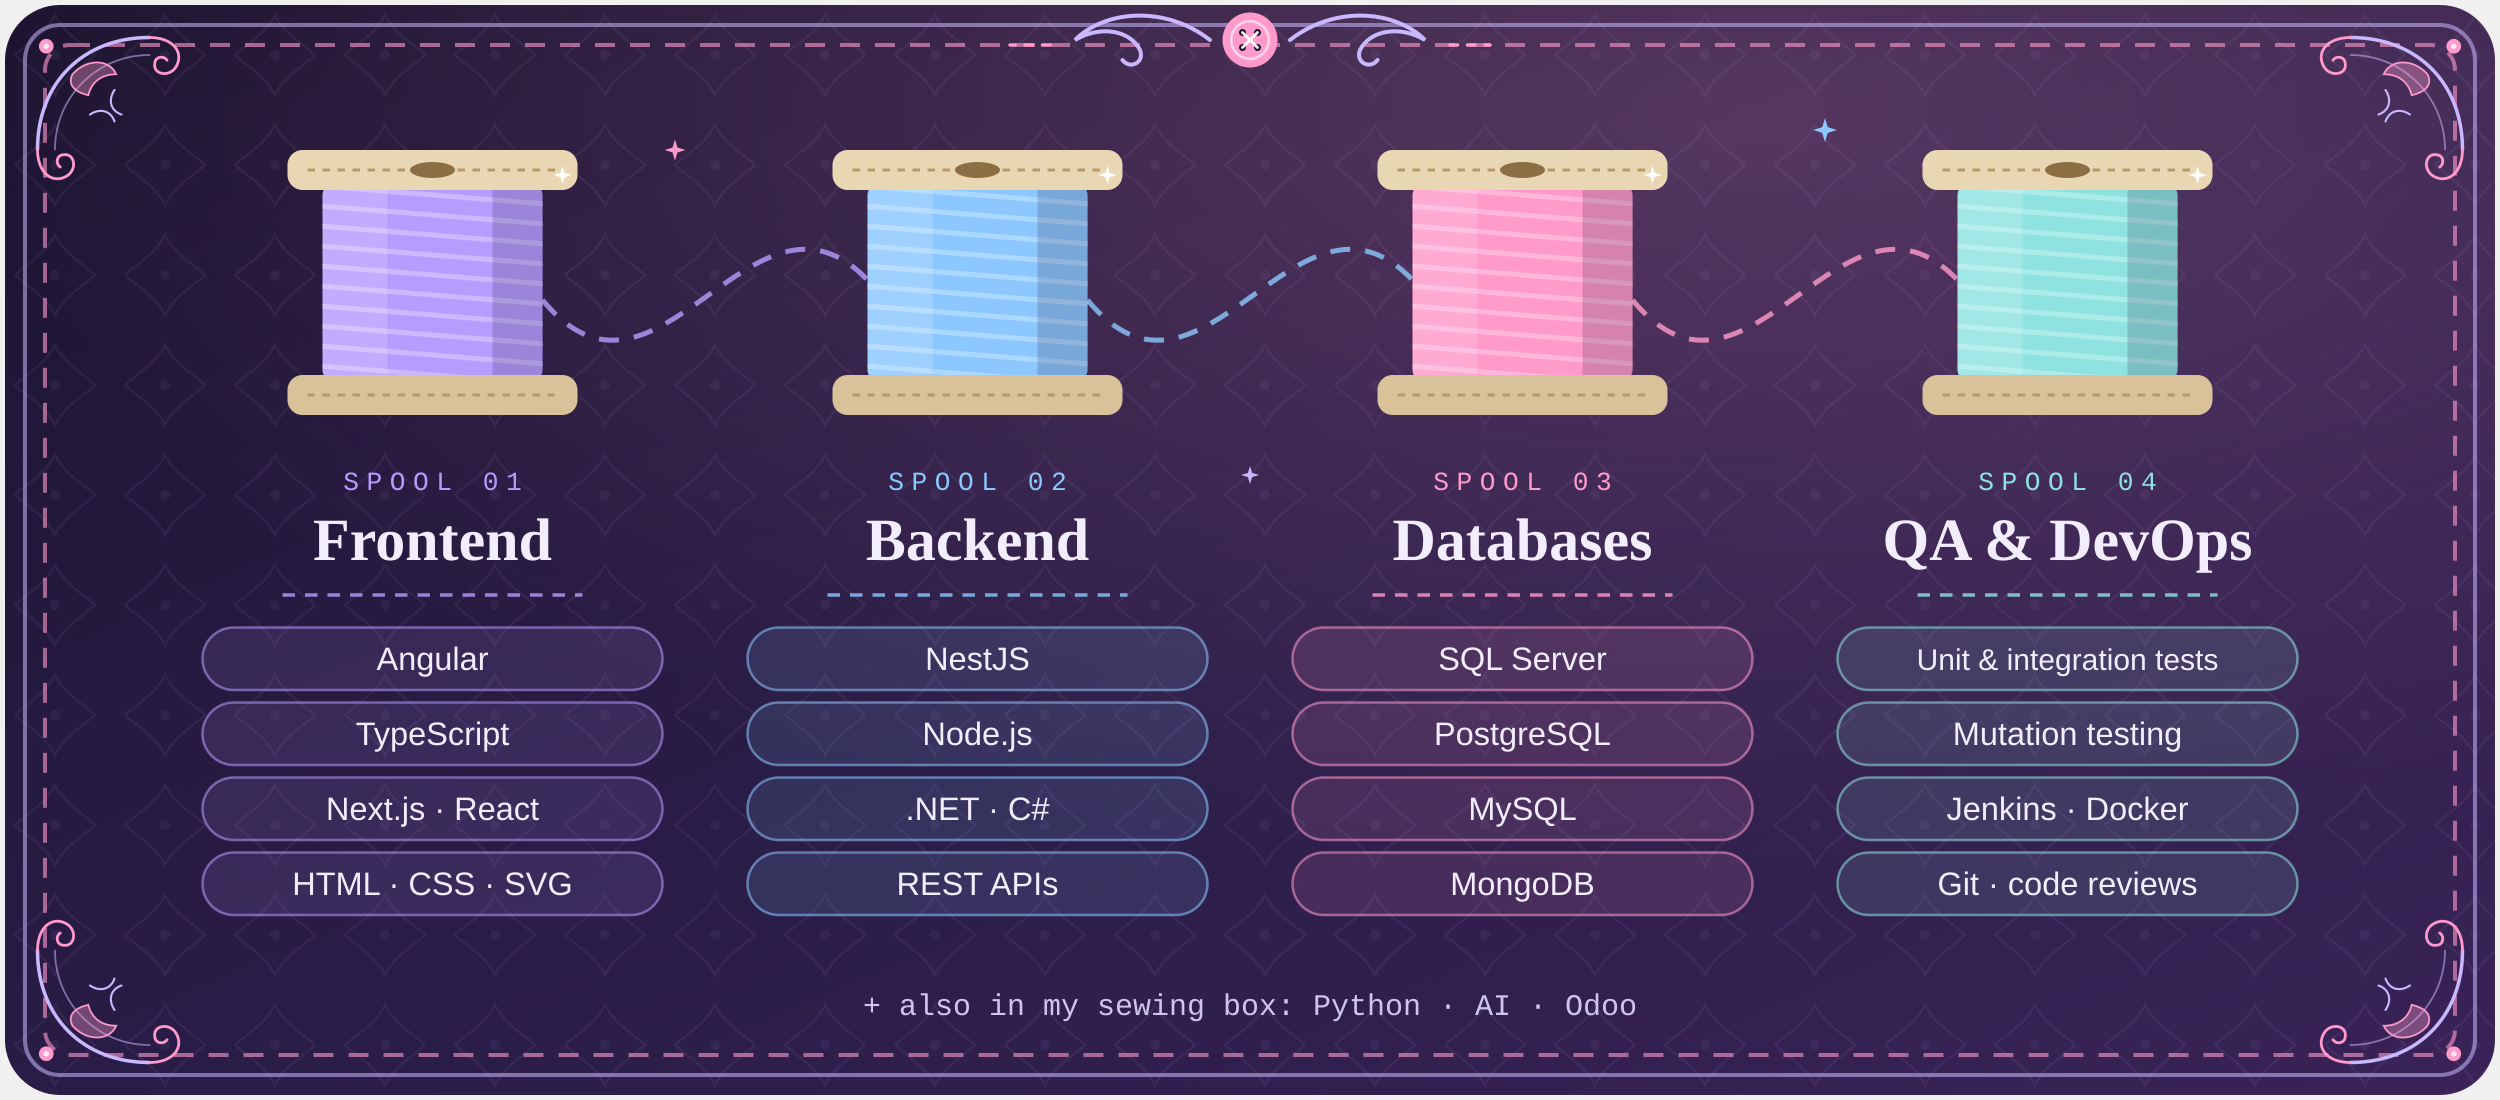
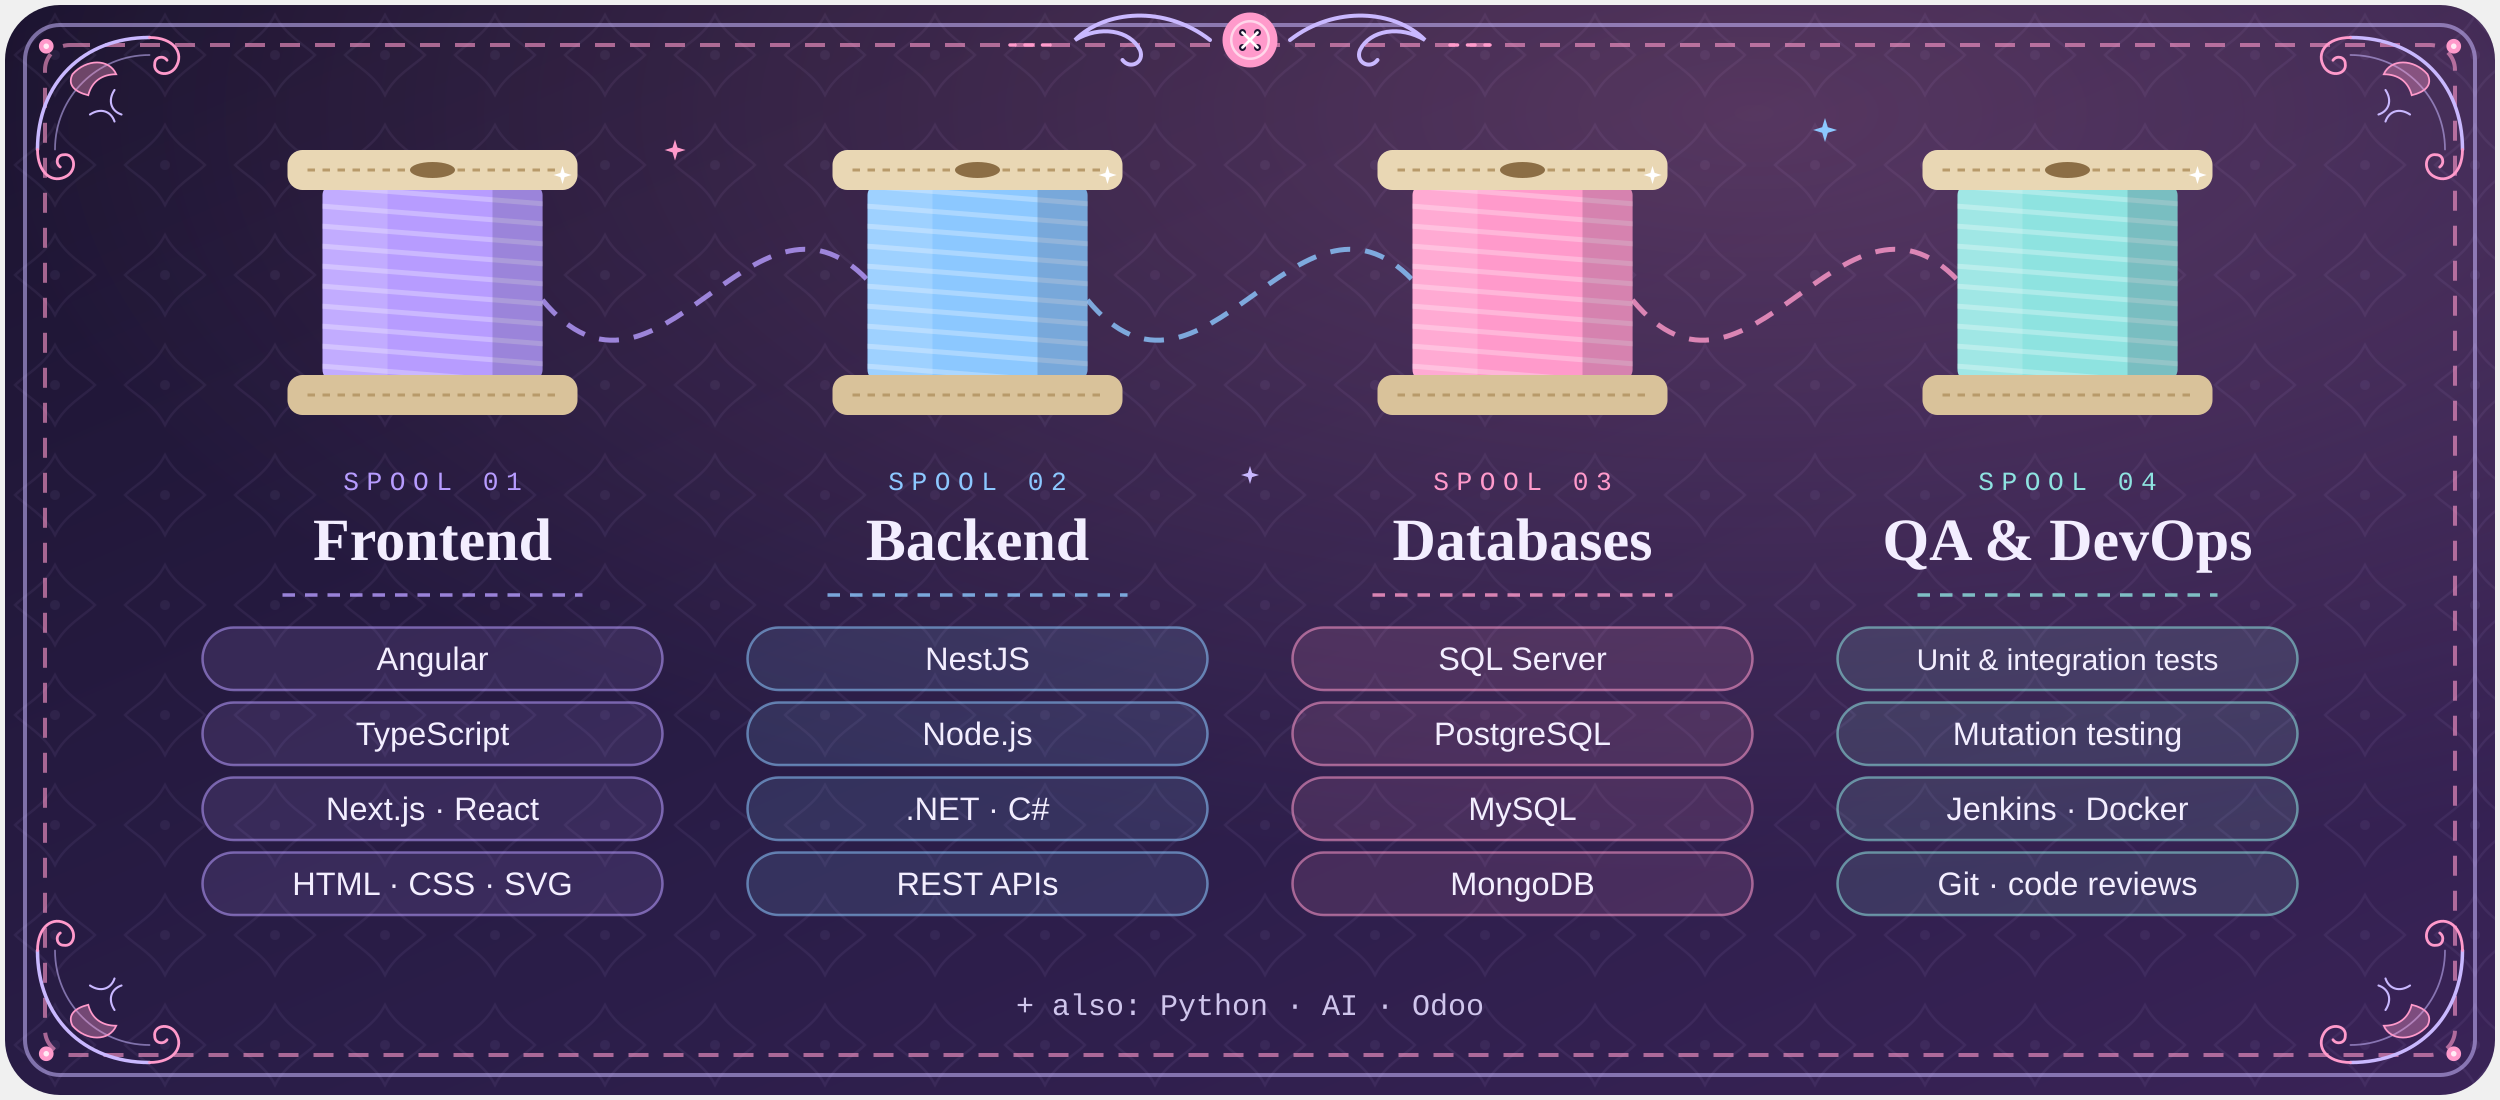
<svg xmlns="http://www.w3.org/2000/svg" viewBox="0 0 1000 440" width="1000" height="440" role="img" aria-label="Frontend: Angular, TypeScript, Next.js · React, HTML · CSS · SVG. Backend: NestJS, Node.js, .NET · C#, REST APIs. Databases: SQL Server, PostgreSQL, MySQL, MongoDB. QA &amp; DevOps: Unit &amp; integration tests, Mutation testing, Jenkins · Docker, Git · code reviews">
  <style>
  .stitch{stroke-dasharray:8 6;animation:sew 3s linear infinite}@keyframes sew{to{stroke-dashoffset:-28}}
  .tw{animation:tw 2.2s ease-in-out infinite}@keyframes tw{50%{opacity:.25}}
  .flo{animation:flo 4s ease-in-out infinite}@keyframes flo{50%{transform:translateY(-6px)}}
  .draw{stroke-dasharray:420;stroke-dashoffset:420;animation:draw 3.2s ease-in-out infinite alternate}@keyframes draw{to{stroke-dashoffset:0}}
  .av-eyes{transform-origin:100px 105px;animation:blink 5s infinite}@keyframes blink{0%,94%,100%{transform:scaleY(1)}97%{transform:scaleY(.1)}}
  .av-sparkle{animation:tw 1.6s infinite}
  @media (prefers-reduced-motion:reduce){*{animation:none!important}}.wind{animation:wind 2.4s linear infinite}@keyframes wind{to{transform:translateY(-16px)}}</style>
  <defs>
    <linearGradient id="vs" x1="0" y1="0" x2="1" y2="1">
      <stop offset="0" stop-color="#1C1430" />
      <stop offset=".55" stop-color="#2A1D48" />
      <stop offset="1" stop-color="#3A2357" />
    </linearGradient>
    <radialGradient id="glows" cx=".7" cy=".1" r=".7">
      <stop offset="0" stop-color="#FF9ACB" stop-opacity=".22" />
      <stop offset="1" stop-color="#FF9ACB" stop-opacity="0" />
    </radialGradient>
    <pattern id="dams" width="44" height="44" patternUnits="userSpaceOnUse">
      <path d="M22 6C26 14 34 18 38 22C34 26 26 30 22 38C18 30 10 26 6 22C10 18 18 14 22 6Z" fill="none" stroke="#C9B8FF" stroke-opacity=".07" />
      <circle cx="22" cy="22" r="2" fill="#C9B8FF" fill-opacity=".06" />
    </pattern>
    <linearGradient id="gts" x1="0" x2="1">
      <stop offset="0" stop-color="#C9B8FF" />
      <stop offset=".5" stop-color="#8CC8FF" />
      <stop offset="1" stop-color="#FF9ACB" />
    </linearGradient>
  </defs>
  <rect x="2" y="2" width="996" height="436" rx="22" fill="url(#vs)" />
  <rect x="2" y="2" width="996" height="436" rx="22" fill="url(#dams)" />
  <rect x="2" y="2" width="996" height="436" rx="22" fill="url(#glows)" />
  <rect x="10" y="10" width="980" height="420" rx="14" fill="none" stroke="#C9B8FF" stroke-opacity=".55" stroke-width="1.6" />
  <rect x="18" y="18" width="964" height="404" rx="10" fill="none" stroke="#FF9ACB" stroke-opacity=".6" stroke-width="1.6" class="stitch" />
  <g transform="translate(8 8)">
    <g transform="scale(0.7)">
      <g fill="none" stroke-linecap="round">
        <path d="M10 74C10 36 36 10 74 10" stroke="#C9B8FF" stroke-width="2" />
        <path d="M20 74C20 44 44 20 74 20" stroke="#C9B8FF" stroke-width="1" opacity=".55" />
        <path d="M74 10C88 10 94 19 89 27C85 33 76 31 77 25C77 21 82 20 84 23" stroke="#FF9ACB" stroke-width="1.6" />
        <path d="M10 74C10 88 19 94 27 89C33 85 31 76 25 77C21 77 20 82 23 84" stroke="#FF9ACB" stroke-width="1.6" />
        <path d="M30 31C38 22 51 22 55 31C47 31 41 35 39 43C31 41 27 37 30 31Z" fill="#FF9ACB" fill-opacity=".35" stroke="#FF9ACB" stroke-width="1" />
        <path d="M40 54C46 50 52 52 54 58M54 40C50 46 52 52 58 54" stroke="#C9B8FF" stroke-width="1.2" />
        <circle cx="15" cy="15" r="4.2" fill="#FF9ACB" stroke="none" />
        <circle cx="15" cy="15" r="1.6" fill="#fff" stroke="none" opacity=".8" />
      </g>
    </g>
  </g>
  <g transform="translate(992 8) scale(-1 1)">
    <g transform="scale(0.7)">
      <g fill="none" stroke-linecap="round">
        <path d="M10 74C10 36 36 10 74 10" stroke="#C9B8FF" stroke-width="2" />
        <path d="M20 74C20 44 44 20 74 20" stroke="#C9B8FF" stroke-width="1" opacity=".55" />
        <path d="M74 10C88 10 94 19 89 27C85 33 76 31 77 25C77 21 82 20 84 23" stroke="#FF9ACB" stroke-width="1.6" />
        <path d="M10 74C10 88 19 94 27 89C33 85 31 76 25 77C21 77 20 82 23 84" stroke="#FF9ACB" stroke-width="1.6" />
        <path d="M30 31C38 22 51 22 55 31C47 31 41 35 39 43C31 41 27 37 30 31Z" fill="#FF9ACB" fill-opacity=".35" stroke="#FF9ACB" stroke-width="1" />
        <path d="M40 54C46 50 52 52 54 58M54 40C50 46 52 52 58 54" stroke="#C9B8FF" stroke-width="1.2" />
        <circle cx="15" cy="15" r="4.2" fill="#FF9ACB" stroke="none" />
        <circle cx="15" cy="15" r="1.6" fill="#fff" stroke="none" opacity=".8" />
      </g>
    </g>
  </g>
  <g transform="translate(8 432) scale(1 -1)">
    <g transform="scale(0.7)">
      <g fill="none" stroke-linecap="round">
        <path d="M10 74C10 36 36 10 74 10" stroke="#C9B8FF" stroke-width="2" />
        <path d="M20 74C20 44 44 20 74 20" stroke="#C9B8FF" stroke-width="1" opacity=".55" />
        <path d="M74 10C88 10 94 19 89 27C85 33 76 31 77 25C77 21 82 20 84 23" stroke="#FF9ACB" stroke-width="1.6" />
        <path d="M10 74C10 88 19 94 27 89C33 85 31 76 25 77C21 77 20 82 23 84" stroke="#FF9ACB" stroke-width="1.6" />
        <path d="M30 31C38 22 51 22 55 31C47 31 41 35 39 43C31 41 27 37 30 31Z" fill="#FF9ACB" fill-opacity=".35" stroke="#FF9ACB" stroke-width="1" />
        <path d="M40 54C46 50 52 52 54 58M54 40C50 46 52 52 58 54" stroke="#C9B8FF" stroke-width="1.2" />
        <circle cx="15" cy="15" r="4.2" fill="#FF9ACB" stroke="none" />
        <circle cx="15" cy="15" r="1.6" fill="#fff" stroke="none" opacity=".8" />
      </g>
    </g>
  </g>
  <g transform="translate(992 432) scale(-1 -1)">
    <g transform="scale(0.7)">
      <g fill="none" stroke-linecap="round">
        <path d="M10 74C10 36 36 10 74 10" stroke="#C9B8FF" stroke-width="2" />
        <path d="M20 74C20 44 44 20 74 20" stroke="#C9B8FF" stroke-width="1" opacity=".55" />
        <path d="M74 10C88 10 94 19 89 27C85 33 76 31 77 25C77 21 82 20 84 23" stroke="#FF9ACB" stroke-width="1.6" />
        <path d="M10 74C10 88 19 94 27 89C33 85 31 76 25 77C21 77 20 82 23 84" stroke="#FF9ACB" stroke-width="1.6" />
        <path d="M30 31C38 22 51 22 55 31C47 31 41 35 39 43C31 41 27 37 30 31Z" fill="#FF9ACB" fill-opacity=".35" stroke="#FF9ACB" stroke-width="1" />
        <path d="M40 54C46 50 52 52 54 58M54 40C50 46 52 52 58 54" stroke="#C9B8FF" stroke-width="1.2" />
        <circle cx="15" cy="15" r="4.2" fill="#FF9ACB" stroke="none" />
        <circle cx="15" cy="15" r="1.6" fill="#fff" stroke="none" opacity=".8" />
      </g>
    </g>
  </g>
  <g transform="translate(500 16) scale(1)" fill="none" stroke-linecap="round">
    <path d="M-16 0C-34 -14 -58 -12 -70 0C-60 -6 -48 -4 -44 4C-42 9 -48 12 -51 8" stroke="#C9B8FF" stroke-width="1.6" />
    <path d="M16 0C34 -14 58 -12 70 0C60 -6 48 -4 44 4C42 9 48 12 51 8" stroke="#C9B8FF" stroke-width="1.6" />
    <path d="M-80 2H-96M80 2H96" stroke="#FF9ACB" stroke-width="1.4" stroke-dasharray="3 4" />
    <circle r="11" fill="#FF9ACB" stroke="none" />
    <circle r="7.5" stroke="#fff" stroke-opacity=".6" stroke-width="1" />
    <circle cx="-3" cy="-3" r="1.4" fill="#1C1430" stroke="none" />
    <circle cx="3" cy="-3" r="1.4" fill="#1C1430" stroke="none" />
    <circle cx="-3" cy="3" r="1.4" fill="#1C1430" stroke="none" />
    <circle cx="3" cy="3" r="1.4" fill="#1C1430" stroke="none" />
    <path d="M-3 -3L3 3M3 -3L-3 3" stroke="#fff" stroke-width="1.1" />
  </g>
  <path d="M217 120C263 176 301 64 347 112" fill="none" stroke="#B79CFF" stroke-width="2" class="stitch" opacity=".8" />
  <path d="M435 120C481 176 519 64 565 112" fill="none" stroke="#8CC8FF" stroke-width="2" class="stitch" opacity=".8" />
  <path d="M653 120C699 176 737 64 783 112" fill="none" stroke="#FF9ACB" stroke-width="2" class="stitch" opacity=".8" />
  <g transform="translate(173 0)">
    <clipPath id="sp0">
      <rect x="-44" y="74" width="88" height="78" rx="4" />
    </clipPath>
    <rect x="-44" y="74" width="88" height="78" rx="4" fill="#B79CFF" />
    <g clip-path="url(#sp0)">
      <g class="wind" style="animation-delay:-0s">
        <path d="M-50 50L50 58" stroke="#fff" stroke-opacity=".28" stroke-width="2" />
        <path d="M-50 58L50 66" stroke="#fff" stroke-opacity=".28" stroke-width="2" />
        <path d="M-50 66L50 74" stroke="#fff" stroke-opacity=".28" stroke-width="2" />
        <path d="M-50 74L50 82" stroke="#fff" stroke-opacity=".28" stroke-width="2" />
        <path d="M-50 82L50 90" stroke="#fff" stroke-opacity=".28" stroke-width="2" />
        <path d="M-50 90L50 98" stroke="#fff" stroke-opacity=".28" stroke-width="2" />
        <path d="M-50 98L50 106" stroke="#fff" stroke-opacity=".28" stroke-width="2" />
        <path d="M-50 106L50 114" stroke="#fff" stroke-opacity=".28" stroke-width="2" />
        <path d="M-50 114L50 122" stroke="#fff" stroke-opacity=".28" stroke-width="2" />
        <path d="M-50 122L50 130" stroke="#fff" stroke-opacity=".28" stroke-width="2" />
        <path d="M-50 130L50 138" stroke="#fff" stroke-opacity=".28" stroke-width="2" />
        <path d="M-50 138L50 146" stroke="#fff" stroke-opacity=".28" stroke-width="2" />
        <path d="M-50 146L50 154" stroke="#fff" stroke-opacity=".28" stroke-width="2" />
        <path d="M-50 154L50 162" stroke="#fff" stroke-opacity=".28" stroke-width="2" />
        <path d="M-50 162L50 170" stroke="#fff" stroke-opacity=".28" stroke-width="2" />
        <path d="M-50 170L50 178" stroke="#fff" stroke-opacity=".28" stroke-width="2" />
      </g>
      <rect x="-44" y="74" width="26" height="78" fill="#fff" opacity=".16" />
      <rect x="24" y="74" width="20" height="78" fill="#1C1430" opacity=".18" />
    </g>
    <rect x="-58" y="60" width="116" height="16" rx="6" fill="#E9D7B4" />
    <rect x="-58" y="150" width="116" height="16" rx="6" fill="#D9C29A" />
    <path d="M-50 68H50M-50 158H50" stroke="#B89A6A" stroke-width="1.2" stroke-dasharray="3 3" />
    <ellipse cx="0" cy="68" rx="9" ry="3.2" fill="#8C6E45" />
    <g class="flo" style="animation-delay:0s">
      <path class="tw" style="animation-delay:0s" transform="translate(52 70) scale(0.6)" d="M0-6 1.4-1.4 6 0 1.4 1.4 0 6-1.4 1.4-6 0-1.4-1.4Z" fill="#fff" />
    </g>
  </g>
  <g transform="translate(391 0)">
    <clipPath id="sp1">
      <rect x="-44" y="74" width="88" height="78" rx="4" />
    </clipPath>
    <rect x="-44" y="74" width="88" height="78" rx="4" fill="#8CC8FF" />
    <g clip-path="url(#sp1)">
      <g class="wind" style="animation-delay:-0.4s">
        <path d="M-50 50L50 58" stroke="#fff" stroke-opacity=".28" stroke-width="2" />
        <path d="M-50 58L50 66" stroke="#fff" stroke-opacity=".28" stroke-width="2" />
        <path d="M-50 66L50 74" stroke="#fff" stroke-opacity=".28" stroke-width="2" />
        <path d="M-50 74L50 82" stroke="#fff" stroke-opacity=".28" stroke-width="2" />
        <path d="M-50 82L50 90" stroke="#fff" stroke-opacity=".28" stroke-width="2" />
        <path d="M-50 90L50 98" stroke="#fff" stroke-opacity=".28" stroke-width="2" />
        <path d="M-50 98L50 106" stroke="#fff" stroke-opacity=".28" stroke-width="2" />
        <path d="M-50 106L50 114" stroke="#fff" stroke-opacity=".28" stroke-width="2" />
        <path d="M-50 114L50 122" stroke="#fff" stroke-opacity=".28" stroke-width="2" />
        <path d="M-50 122L50 130" stroke="#fff" stroke-opacity=".28" stroke-width="2" />
        <path d="M-50 130L50 138" stroke="#fff" stroke-opacity=".28" stroke-width="2" />
        <path d="M-50 138L50 146" stroke="#fff" stroke-opacity=".28" stroke-width="2" />
        <path d="M-50 146L50 154" stroke="#fff" stroke-opacity=".28" stroke-width="2" />
        <path d="M-50 154L50 162" stroke="#fff" stroke-opacity=".28" stroke-width="2" />
        <path d="M-50 162L50 170" stroke="#fff" stroke-opacity=".28" stroke-width="2" />
        <path d="M-50 170L50 178" stroke="#fff" stroke-opacity=".28" stroke-width="2" />
      </g>
      <rect x="-44" y="74" width="26" height="78" fill="#fff" opacity=".16" />
      <rect x="24" y="74" width="20" height="78" fill="#1C1430" opacity=".18" />
    </g>
    <rect x="-58" y="60" width="116" height="16" rx="6" fill="#E9D7B4" />
    <rect x="-58" y="150" width="116" height="16" rx="6" fill="#D9C29A" />
    <path d="M-50 68H50M-50 158H50" stroke="#B89A6A" stroke-width="1.2" stroke-dasharray="3 3" />
    <ellipse cx="0" cy="68" rx="9" ry="3.2" fill="#8C6E45" />
    <g class="flo" style="animation-delay:0.5s">
      <path class="tw" style="animation-delay:0.3s" transform="translate(52 70) scale(0.6)" d="M0-6 1.4-1.4 6 0 1.4 1.4 0 6-1.4 1.4-6 0-1.4-1.4Z" fill="#fff" />
    </g>
  </g>
  <g transform="translate(609 0)">
    <clipPath id="sp2">
      <rect x="-44" y="74" width="88" height="78" rx="4" />
    </clipPath>
    <rect x="-44" y="74" width="88" height="78" rx="4" fill="#FF9ACB" />
    <g clip-path="url(#sp2)">
      <g class="wind" style="animation-delay:-0.8s">
        <path d="M-50 50L50 58" stroke="#fff" stroke-opacity=".28" stroke-width="2" />
        <path d="M-50 58L50 66" stroke="#fff" stroke-opacity=".28" stroke-width="2" />
        <path d="M-50 66L50 74" stroke="#fff" stroke-opacity=".28" stroke-width="2" />
        <path d="M-50 74L50 82" stroke="#fff" stroke-opacity=".28" stroke-width="2" />
        <path d="M-50 82L50 90" stroke="#fff" stroke-opacity=".28" stroke-width="2" />
        <path d="M-50 90L50 98" stroke="#fff" stroke-opacity=".28" stroke-width="2" />
        <path d="M-50 98L50 106" stroke="#fff" stroke-opacity=".28" stroke-width="2" />
        <path d="M-50 106L50 114" stroke="#fff" stroke-opacity=".28" stroke-width="2" />
        <path d="M-50 114L50 122" stroke="#fff" stroke-opacity=".28" stroke-width="2" />
        <path d="M-50 122L50 130" stroke="#fff" stroke-opacity=".28" stroke-width="2" />
        <path d="M-50 130L50 138" stroke="#fff" stroke-opacity=".28" stroke-width="2" />
        <path d="M-50 138L50 146" stroke="#fff" stroke-opacity=".28" stroke-width="2" />
        <path d="M-50 146L50 154" stroke="#fff" stroke-opacity=".28" stroke-width="2" />
        <path d="M-50 154L50 162" stroke="#fff" stroke-opacity=".28" stroke-width="2" />
        <path d="M-50 162L50 170" stroke="#fff" stroke-opacity=".28" stroke-width="2" />
        <path d="M-50 170L50 178" stroke="#fff" stroke-opacity=".28" stroke-width="2" />
      </g>
      <rect x="-44" y="74" width="26" height="78" fill="#fff" opacity=".16" />
      <rect x="24" y="74" width="20" height="78" fill="#1C1430" opacity=".18" />
    </g>
    <rect x="-58" y="60" width="116" height="16" rx="6" fill="#E9D7B4" />
    <rect x="-58" y="150" width="116" height="16" rx="6" fill="#D9C29A" />
    <path d="M-50 68H50M-50 158H50" stroke="#B89A6A" stroke-width="1.2" stroke-dasharray="3 3" />
    <ellipse cx="0" cy="68" rx="9" ry="3.2" fill="#8C6E45" />
    <g class="flo" style="animation-delay:1s">
      <path class="tw" style="animation-delay:0.6s" transform="translate(52 70) scale(0.6)" d="M0-6 1.4-1.4 6 0 1.4 1.4 0 6-1.4 1.4-6 0-1.4-1.4Z" fill="#fff" />
    </g>
  </g>
  <g transform="translate(827 0)">
    <clipPath id="sp3">
      <rect x="-44" y="74" width="88" height="78" rx="4" />
    </clipPath>
    <rect x="-44" y="74" width="88" height="78" rx="4" fill="#8EE3E0" />
    <g clip-path="url(#sp3)">
      <g class="wind" style="animation-delay:-1.2s">
        <path d="M-50 50L50 58" stroke="#fff" stroke-opacity=".28" stroke-width="2" />
        <path d="M-50 58L50 66" stroke="#fff" stroke-opacity=".28" stroke-width="2" />
        <path d="M-50 66L50 74" stroke="#fff" stroke-opacity=".28" stroke-width="2" />
        <path d="M-50 74L50 82" stroke="#fff" stroke-opacity=".28" stroke-width="2" />
        <path d="M-50 82L50 90" stroke="#fff" stroke-opacity=".28" stroke-width="2" />
        <path d="M-50 90L50 98" stroke="#fff" stroke-opacity=".28" stroke-width="2" />
        <path d="M-50 98L50 106" stroke="#fff" stroke-opacity=".28" stroke-width="2" />
        <path d="M-50 106L50 114" stroke="#fff" stroke-opacity=".28" stroke-width="2" />
        <path d="M-50 114L50 122" stroke="#fff" stroke-opacity=".28" stroke-width="2" />
        <path d="M-50 122L50 130" stroke="#fff" stroke-opacity=".28" stroke-width="2" />
        <path d="M-50 130L50 138" stroke="#fff" stroke-opacity=".28" stroke-width="2" />
        <path d="M-50 138L50 146" stroke="#fff" stroke-opacity=".28" stroke-width="2" />
        <path d="M-50 146L50 154" stroke="#fff" stroke-opacity=".28" stroke-width="2" />
        <path d="M-50 154L50 162" stroke="#fff" stroke-opacity=".28" stroke-width="2" />
        <path d="M-50 162L50 170" stroke="#fff" stroke-opacity=".28" stroke-width="2" />
        <path d="M-50 170L50 178" stroke="#fff" stroke-opacity=".28" stroke-width="2" />
      </g>
      <rect x="-44" y="74" width="26" height="78" fill="#fff" opacity=".16" />
      <rect x="24" y="74" width="20" height="78" fill="#1C1430" opacity=".18" />
    </g>
    <rect x="-58" y="60" width="116" height="16" rx="6" fill="#E9D7B4" />
    <rect x="-58" y="150" width="116" height="16" rx="6" fill="#D9C29A" />
    <path d="M-50 68H50M-50 158H50" stroke="#B89A6A" stroke-width="1.2" stroke-dasharray="3 3" />
    <ellipse cx="0" cy="68" rx="9" ry="3.2" fill="#8C6E45" />
    <g class="flo" style="animation-delay:1.5s">
      <path class="tw" style="animation-delay:0.9s" transform="translate(52 70) scale(0.6)" d="M0-6 1.4-1.4 6 0 1.4 1.4 0 6-1.4 1.4-6 0-1.4-1.4Z" fill="#fff" />
    </g>
  </g>
  <g transform="translate(173 0)">
    <text y="196" text-anchor="middle" font-family="'Cascadia Code',Consolas,'Courier New',monospace" font-size="10.5" letter-spacing="3" fill="#B79CFF">SPOOL 01</text>
    <text y="224" text-anchor="middle" font-family="Georgia,'Times New Roman',serif" font-size="24" font-weight="700" fill="#F3EEFF">Frontend</text>
    <path d="M-60 238H60" stroke="#B79CFF" stroke-width="1.4" stroke-dasharray="5 4" opacity=".8" />
    <g transform="translate(0 268)">
      <rect x="-92" y="-17" width="184" height="25" rx="12.5" fill="#B79CFF" fill-opacity=".12" stroke="#B79CFF" stroke-opacity=".55" />
      <text y="0" text-anchor="middle" font-family="'Segoe UI',Arial,sans-serif" font-size="13" fill="#F3EEFF">Angular</text>
    </g>
    <g transform="translate(0 298)">
      <rect x="-92" y="-17" width="184" height="25" rx="12.5" fill="#B79CFF" fill-opacity=".12" stroke="#B79CFF" stroke-opacity=".55" />
      <text y="0" text-anchor="middle" font-family="'Segoe UI',Arial,sans-serif" font-size="13" fill="#F3EEFF">TypeScript</text>
    </g>
    <g transform="translate(0 328)">
      <rect x="-92" y="-17" width="184" height="25" rx="12.5" fill="#B79CFF" fill-opacity=".12" stroke="#B79CFF" stroke-opacity=".55" />
      <text y="0" text-anchor="middle" font-family="'Segoe UI',Arial,sans-serif" font-size="13" fill="#F3EEFF">Next.js · React</text>
    </g>
    <g transform="translate(0 358)">
      <rect x="-92" y="-17" width="184" height="25" rx="12.5" fill="#B79CFF" fill-opacity=".12" stroke="#B79CFF" stroke-opacity=".55" />
      <text y="0" text-anchor="middle" font-family="'Segoe UI',Arial,sans-serif" font-size="13" fill="#F3EEFF">HTML · CSS · SVG</text>
    </g>
  </g>
  <g transform="translate(391 0)">
    <text y="196" text-anchor="middle" font-family="'Cascadia Code',Consolas,'Courier New',monospace" font-size="10.5" letter-spacing="3" fill="#8CC8FF">SPOOL 02</text>
    <text y="224" text-anchor="middle" font-family="Georgia,'Times New Roman',serif" font-size="24" font-weight="700" fill="#F3EEFF">Backend</text>
    <path d="M-60 238H60" stroke="#8CC8FF" stroke-width="1.4" stroke-dasharray="5 4" opacity=".8" />
    <g transform="translate(0 268)">
      <rect x="-92" y="-17" width="184" height="25" rx="12.5" fill="#8CC8FF" fill-opacity=".12" stroke="#8CC8FF" stroke-opacity=".55" />
      <text y="0" text-anchor="middle" font-family="'Segoe UI',Arial,sans-serif" font-size="13" fill="#F3EEFF">NestJS</text>
    </g>
    <g transform="translate(0 298)">
      <rect x="-92" y="-17" width="184" height="25" rx="12.5" fill="#8CC8FF" fill-opacity=".12" stroke="#8CC8FF" stroke-opacity=".55" />
      <text y="0" text-anchor="middle" font-family="'Segoe UI',Arial,sans-serif" font-size="13" fill="#F3EEFF">Node.js</text>
    </g>
    <g transform="translate(0 328)">
      <rect x="-92" y="-17" width="184" height="25" rx="12.5" fill="#8CC8FF" fill-opacity=".12" stroke="#8CC8FF" stroke-opacity=".55" />
      <text y="0" text-anchor="middle" font-family="'Segoe UI',Arial,sans-serif" font-size="13" fill="#F3EEFF">.NET · C#</text>
    </g>
    <g transform="translate(0 358)">
      <rect x="-92" y="-17" width="184" height="25" rx="12.5" fill="#8CC8FF" fill-opacity=".12" stroke="#8CC8FF" stroke-opacity=".55" />
      <text y="0" text-anchor="middle" font-family="'Segoe UI',Arial,sans-serif" font-size="13" fill="#F3EEFF">REST APIs</text>
    </g>
  </g>
  <g transform="translate(609 0)">
    <text y="196" text-anchor="middle" font-family="'Cascadia Code',Consolas,'Courier New',monospace" font-size="10.5" letter-spacing="3" fill="#FF9ACB">SPOOL 03</text>
    <text y="224" text-anchor="middle" font-family="Georgia,'Times New Roman',serif" font-size="24" font-weight="700" fill="#F3EEFF">Databases</text>
    <path d="M-60 238H60" stroke="#FF9ACB" stroke-width="1.4" stroke-dasharray="5 4" opacity=".8" />
    <g transform="translate(0 268)">
      <rect x="-92" y="-17" width="184" height="25" rx="12.5" fill="#FF9ACB" fill-opacity=".12" stroke="#FF9ACB" stroke-opacity=".55" />
      <text y="0" text-anchor="middle" font-family="'Segoe UI',Arial,sans-serif" font-size="13" fill="#F3EEFF">SQL Server</text>
    </g>
    <g transform="translate(0 298)">
      <rect x="-92" y="-17" width="184" height="25" rx="12.5" fill="#FF9ACB" fill-opacity=".12" stroke="#FF9ACB" stroke-opacity=".55" />
      <text y="0" text-anchor="middle" font-family="'Segoe UI',Arial,sans-serif" font-size="13" fill="#F3EEFF">PostgreSQL</text>
    </g>
    <g transform="translate(0 328)">
      <rect x="-92" y="-17" width="184" height="25" rx="12.5" fill="#FF9ACB" fill-opacity=".12" stroke="#FF9ACB" stroke-opacity=".55" />
      <text y="0" text-anchor="middle" font-family="'Segoe UI',Arial,sans-serif" font-size="13" fill="#F3EEFF">MySQL</text>
    </g>
    <g transform="translate(0 358)">
      <rect x="-92" y="-17" width="184" height="25" rx="12.5" fill="#FF9ACB" fill-opacity=".12" stroke="#FF9ACB" stroke-opacity=".55" />
      <text y="0" text-anchor="middle" font-family="'Segoe UI',Arial,sans-serif" font-size="13" fill="#F3EEFF">MongoDB</text>
    </g>
  </g>
  <g transform="translate(827 0)">
    <text y="196" text-anchor="middle" font-family="'Cascadia Code',Consolas,'Courier New',monospace" font-size="10.5" letter-spacing="3" fill="#8EE3E0">SPOOL 04</text>
    <text y="224" text-anchor="middle" font-family="Georgia,'Times New Roman',serif" font-size="24" font-weight="700" fill="#F3EEFF">QA &amp; DevOps</text>
    <path d="M-60 238H60" stroke="#8EE3E0" stroke-width="1.4" stroke-dasharray="5 4" opacity=".8" />
    <g transform="translate(0 268)">
      <rect x="-92" y="-17" width="184" height="25" rx="12.5" fill="#8EE3E0" fill-opacity=".12" stroke="#8EE3E0" stroke-opacity=".55" />
      <text y="0" text-anchor="middle" font-family="'Segoe UI',Arial,sans-serif" font-size="12" fill="#F3EEFF">Unit &amp; integration tests</text>
    </g>
    <g transform="translate(0 298)">
      <rect x="-92" y="-17" width="184" height="25" rx="12.5" fill="#8EE3E0" fill-opacity=".12" stroke="#8EE3E0" stroke-opacity=".55" />
      <text y="0" text-anchor="middle" font-family="'Segoe UI',Arial,sans-serif" font-size="13" fill="#F3EEFF">Mutation testing</text>
    </g>
    <g transform="translate(0 328)">
      <rect x="-92" y="-17" width="184" height="25" rx="12.5" fill="#8EE3E0" fill-opacity=".12" stroke="#8EE3E0" stroke-opacity=".55" />
      <text y="0" text-anchor="middle" font-family="'Segoe UI',Arial,sans-serif" font-size="13" fill="#F3EEFF">Jenkins · Docker</text>
    </g>
    <g transform="translate(0 358)">
      <rect x="-92" y="-17" width="184" height="25" rx="12.5" fill="#8EE3E0" fill-opacity=".12" stroke="#8EE3E0" stroke-opacity=".55" />
      <text y="0" text-anchor="middle" font-family="'Segoe UI',Arial,sans-serif" font-size="13" fill="#F3EEFF">Git · code reviews</text>
    </g>
  </g>
-   <text x="500" y="406" text-anchor="middle" font-family="'Cascadia Code',Consolas,'Courier New',monospace" font-size="12" fill="#CFC5EC">+ also in my sewing box: Python · AI · Odoo</text>
+   <text x="500" y="406" text-anchor="middle" font-family="'Cascadia Code',Consolas,'Courier New',monospace" font-size="12" fill="#CFC5EC">+ also: Python · AI · Odoo</text>
  <path class="tw" style="animation-delay:0.2s" transform="translate(270 60) scale(0.7)" d="M0-6 1.4-1.4 6 0 1.4 1.4 0 6-1.4 1.4-6 0-1.4-1.4Z" fill="#FF9ACB" />
  <path class="tw" style="animation-delay:0.9s" transform="translate(730 52) scale(0.8)" d="M0-6 1.4-1.4 6 0 1.4 1.4 0 6-1.4 1.4-6 0-1.4-1.4Z" fill="#8CC8FF" />
  <path class="tw" style="animation-delay:1.4s" transform="translate(500 190) scale(0.6)" d="M0-6 1.4-1.4 6 0 1.4 1.4 0 6-1.4 1.4-6 0-1.4-1.4Z" fill="#C9B8FF" />
</svg>
